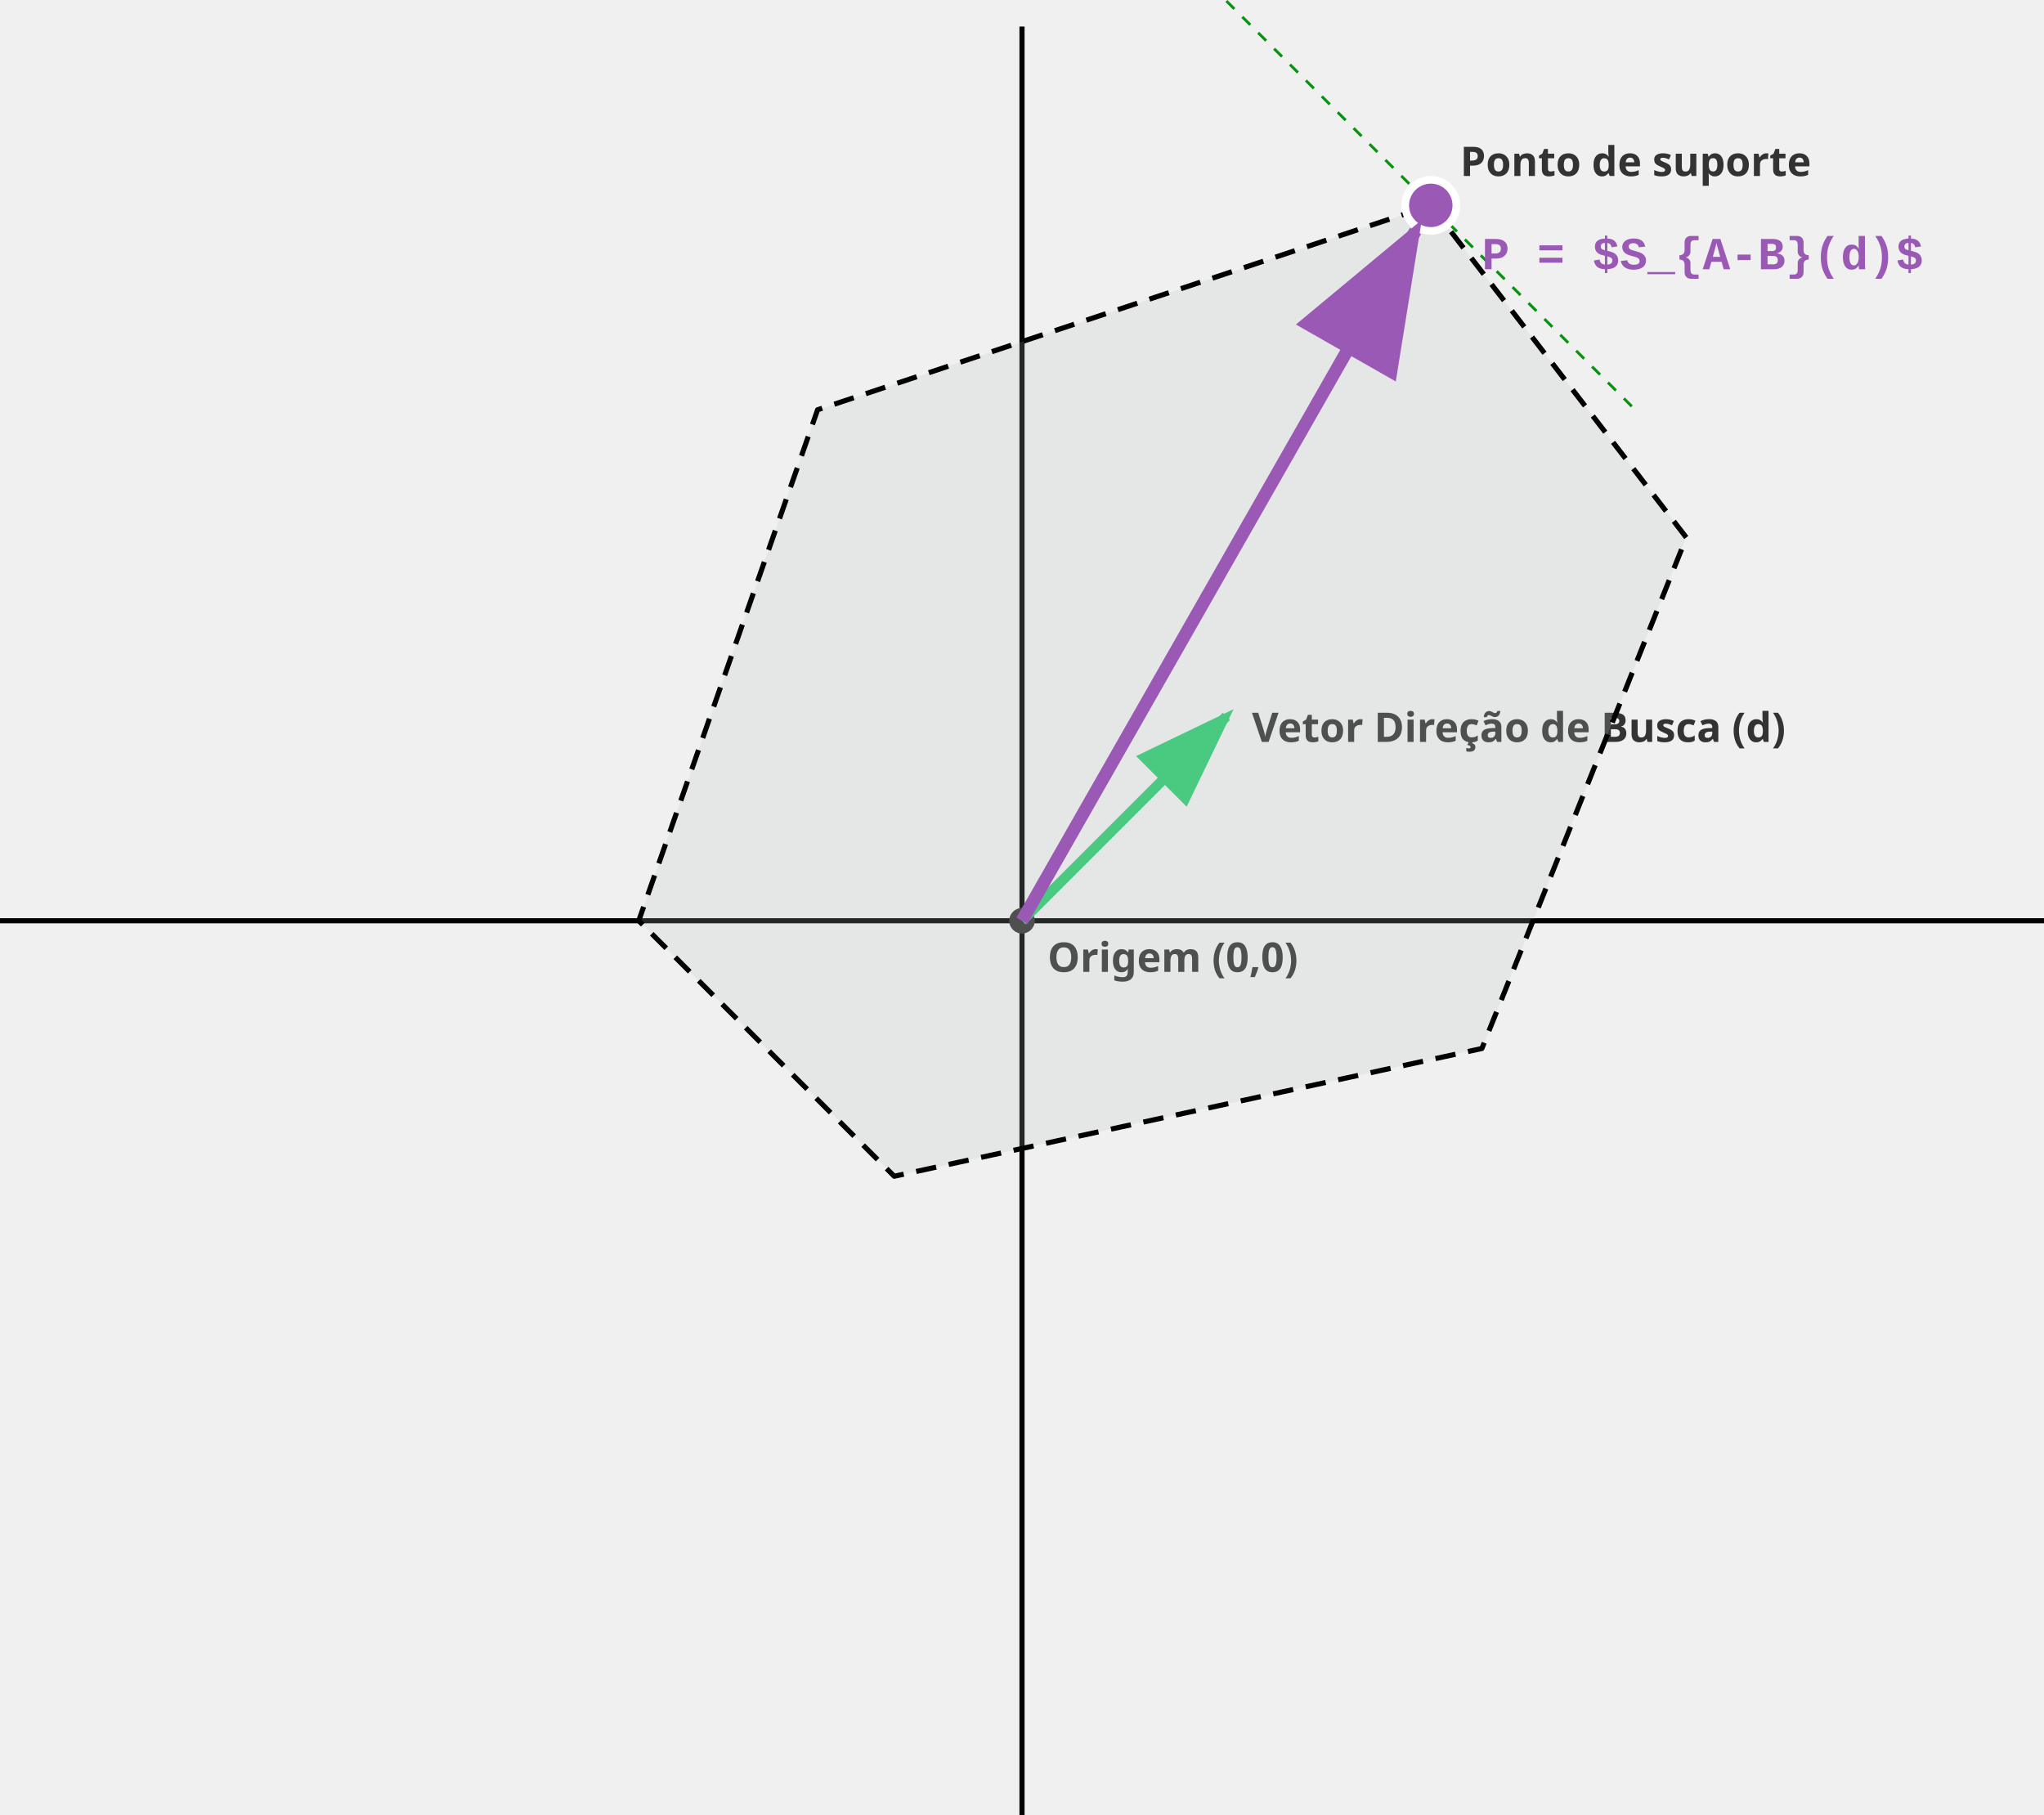
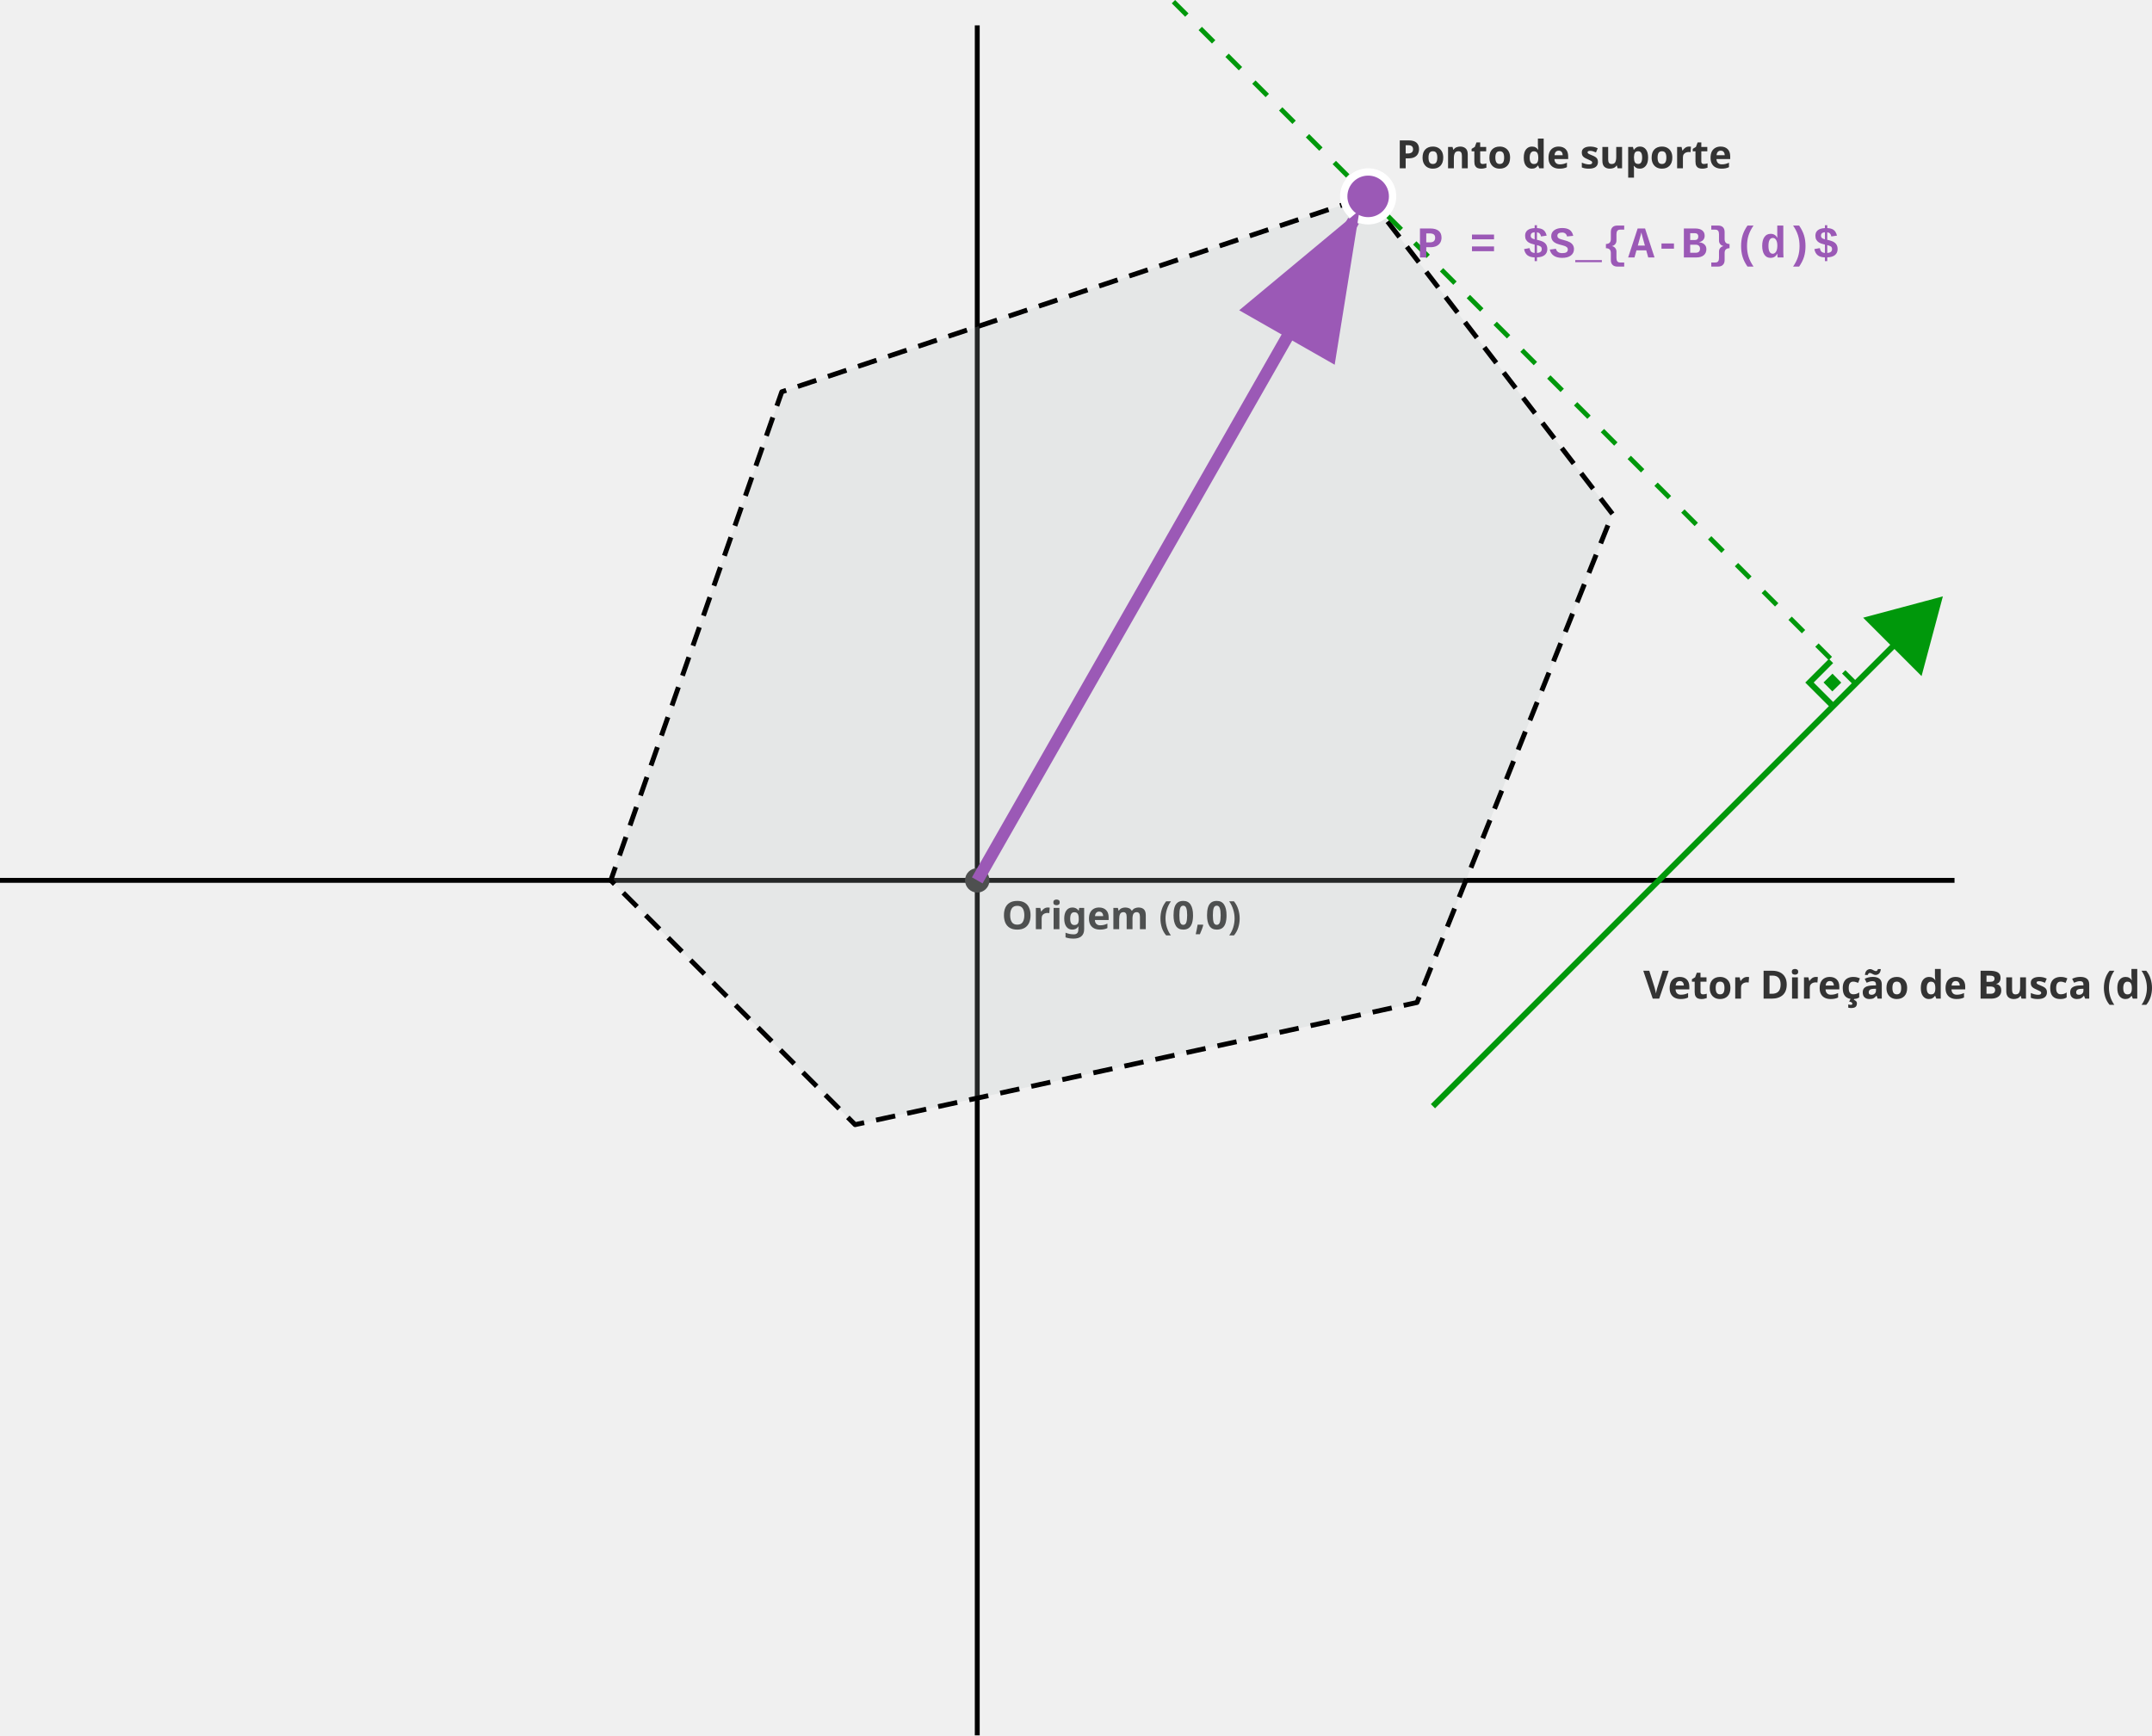
- <svg xmlns="http://www.w3.org/2000/svg" viewBox="-400 -350 800 710.389" width="800" height="710.389" version="1.1" id="svg1791">
+ <svg xmlns="http://www.w3.org/2000/svg" viewBox="-400 -350 880.833 710.389" width="880.833" height="710.389" version="1.1" id="svg1791">
  <defs id="defs1738">
+     <marker style="overflow:visible" id="TriangleStart" refX="0" refY="0" orient="auto-start-reverse" markerWidth="12" markerHeight="14.4" viewBox="0 0 5.324 6.155" preserveAspectRatio="xMidYMid">
+       <path transform="scale(0.5)" style="fill:context-stroke;fill-rule:evenodd;stroke:context-stroke;stroke-width:1pt" d="M 5.77,0 -2.88,5 V -5 Z" id="path135" />
+     </marker>
    <marker id="arrowhead-d" markerWidth="10" markerHeight="7" refX="9" refY="3.5" orient="auto">
-       <polygon points="0,7 0,0 10,3.5 " fill="#2ecc71" id="polygon1730" />
+       <polygon points="0,0 10,3.5 0,7 " fill="#2ecc71" id="polygon1730" />
    </marker>
    <marker id="arrowhead-res" markerWidth="12" markerHeight="9" refX="11" refY="4.5" orient="auto">
      <polygon points="0,9 0,0 12,4.5 " fill="#9b59b6" id="polygon1733" />
    </marker>
    <style id="style1736">
      .label { font-family: sans-serif; font-size: 16px; fill: #333; }
      .title { font-family: sans-serif; font-size: 22px; font-weight: bold; fill: #2c3e50; text-anchor: middle;}
      .sub-label { font-family: sans-serif; font-size: 14px; fill: #7f8c8d; font-style: italic;}
      .vector-label { font-weight: bold; font-size: 16px;}
      .formula { font-family: 'Courier New', monospace; font-weight: bold; font-size: 18px;}
    </style>
  </defs>
  <line x1="-400" y1="10.389" x2="400" y2="10.389" stroke="#eee" stroke-width="2" id="line1742" style="stroke:#000000;stroke-opacity:1" />
  <line x1="0" y1="-339.611" x2="0" y2="360.389" stroke="#eee" stroke-width="2" id="line1744" style="stroke:#000000;stroke-opacity:1" />
  <circle cx="0" cy="10.389" r="5" fill="#333333" id="circle1746" />
  <text x="10" y="30.389" class="label" font-weight="bold" id="text1748">Origem (0,0)</text>
-   <g id="input-direction" transform="translate(0,10.38891)">
-     <line x1="0" y1="0" x2="80" y2="-80" stroke="#2ecc71" stroke-width="4" marker-end="url(#arrowhead-d)" id="line1752" />
-     <text x="90" y="-70" class="label vector-label" fill="#2ecc71" id="text1754">Vetor Direção de Busca (d)</text>
+   <g id="input-direction" transform="translate(182.6095,141.4446)">
+     <text x="90" y="-82.632" class="label vector-label" fill="#2ecc71" id="text1754">Vetor Direção de Busca (d)</text>
+     <path style="fill:#333333;stroke:#00980b;stroke-width:2.437;stroke-dasharray:none;stroke-opacity:1;marker-end:url(#TriangleStart)" d="M 3.913,-38.595 198.833,-233.516" id="path420" />
+     <rect style="fill:#00980b;fill-opacity:1;stroke:none;stroke-width:4.526;stroke-dasharray:none;stroke-opacity:1" id="rect4121" width="5.132" height="5.132" x="265.471" y="-36.368" transform="rotate(-44.52079)" />
  </g>
-   <g id="minkowski-space" transform="translate(0,10.38891)">
+   <g id="minkowski-space" transform="translate(0,10.38892)">
    <path d="M 160,-280 260,-150 180,50 -50,100 -150,0 -80,-200 Z" fill="#bdc3c7" opacity="0.15" stroke="#7f8c8d" stroke-width="2" stroke-dasharray="8, 5" stroke-linejoin="round" id="path1759" style="opacity:1;fill:#bdc3c7;fill-opacity:0.2;stroke:#000000;stroke-opacity:1" />
    <g id="result-point-highlight">
-       <line x1="80" y1="-360" x2="240" y2="-200" stroke="#2ecc71" stroke-width="1" stroke-dasharray="4" opacity="0.6" id="line1763" style="opacity:1;fill:none;fill-opacity:1;stroke:#00980b;stroke-width:1.1;stroke-dasharray:4.4;stroke-dashoffset:0;stroke-opacity:1" />
+       <line x1="80.297" y1="-359.703" x2="362.486" y2="-77.514" stroke="#2ecc71" stroke-width="1" stroke-dasharray="4" opacity="0.6" id="line1763" style="opacity:1;fill:none;fill-opacity:1;stroke:#00980b;stroke-width:1.94;stroke-dasharray:7.76;stroke-dashoffset:0;stroke-opacity:1" />
      <circle cx="160" cy="-280" r="10" fill="#9b59b6" stroke="#ffffff" stroke-width="3" id="circle1765" />
      <text xml:space="preserve" style="font-size:16px;fill:#000000;stroke-dasharray:4, 1" x="171.5" y="-291.5" id="text447">
        <tspan id="tspan445" x="171.5" y="-291.5" style="font-style:normal;font-variant:normal;font-weight:bold;font-stretch:normal;font-size:16px;font-family:sans-serif;-inkscape-font-specification:'sans-serif Bold';fill:#333333;fill-opacity:1">Ponto de suporte</tspan>
      </text>
      <text x="180" y="-255" class="formula" fill="#9b59b6" anchor="start" id="text1769">P = $S_{A-B}(d)$</text>
    </g>
    <line x1="0" y1="0" x2="154" y2="-270" stroke="#9b59b6" stroke-width="5" marker-end="url(#arrowhead-res)" id="line1772" />
  </g>
+   <path style="fill:none;stroke:#00980b;stroke-width:2.437;stroke-dasharray:none;stroke-opacity:1" d="m 349.458,-79.416 -8.825,8.825 9.665,9.665" id="path1441" />
</svg>
